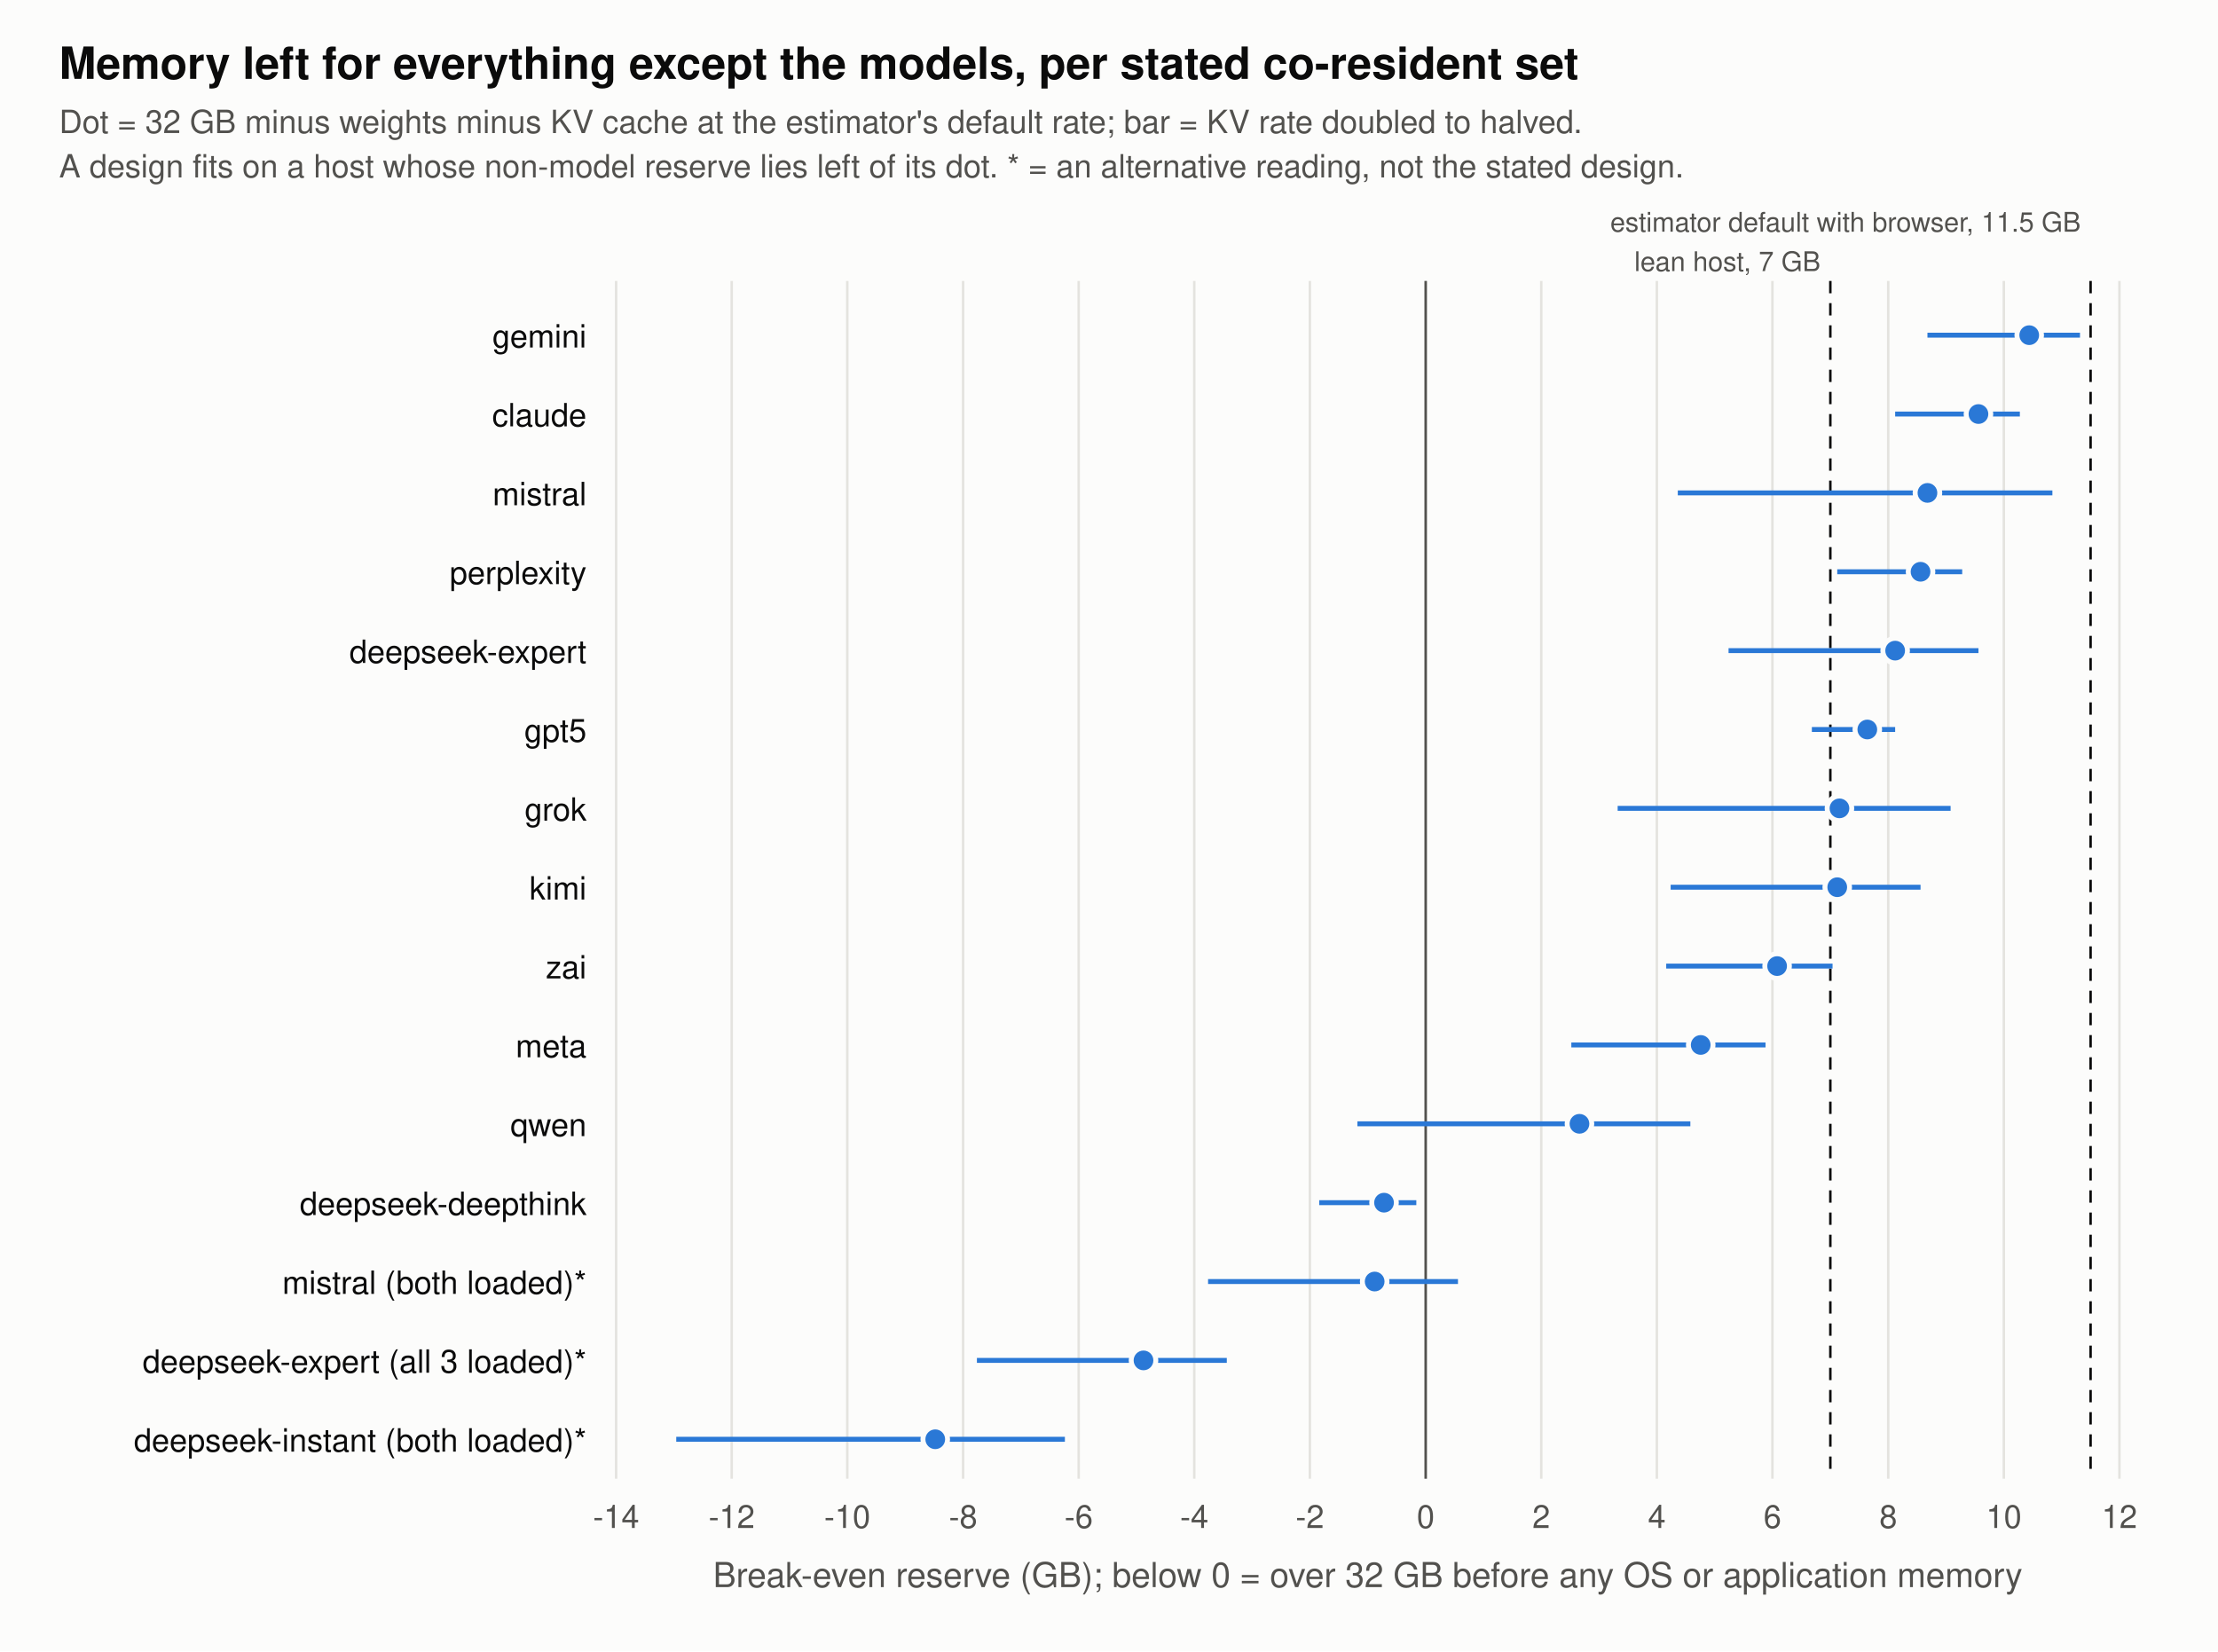
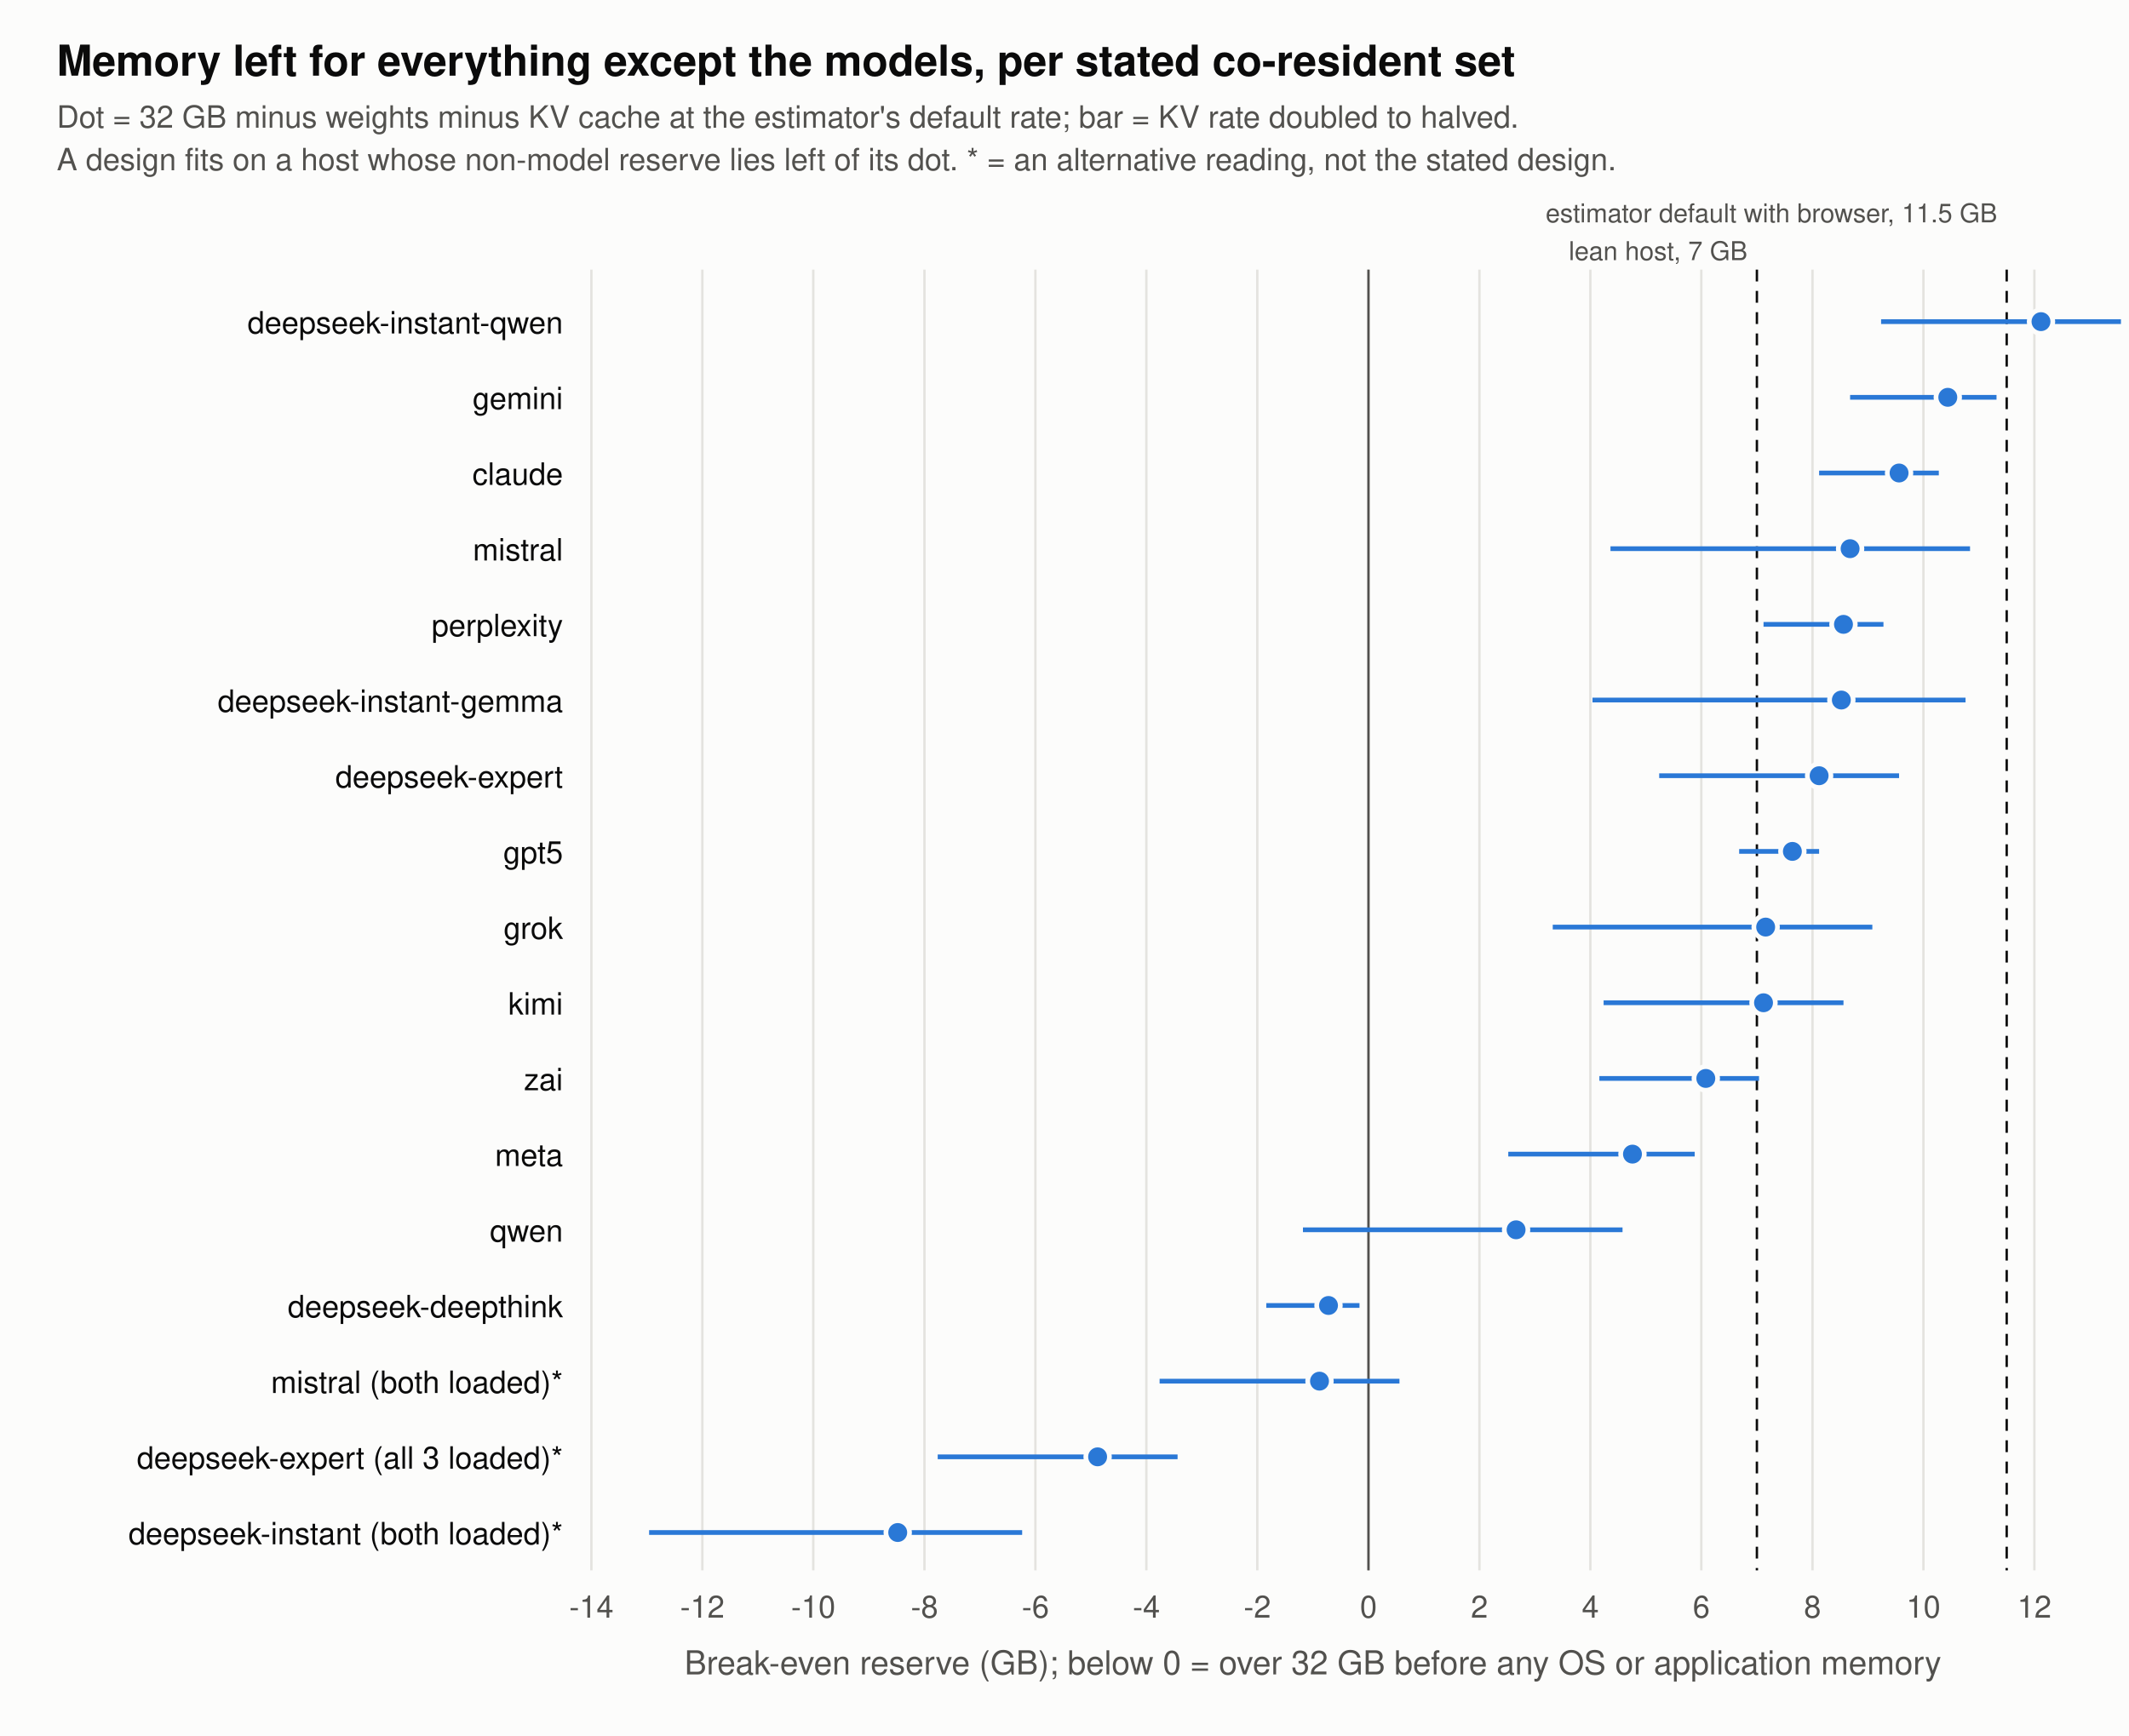
- <svg xmlns="http://www.w3.org/2000/svg" width="900" height="670" viewBox="0 0 900 670" font-family="Helvetica, Arial, sans-serif">
-   <rect width="900" height="670" fill="#fcfcfb" />
+ <svg xmlns="http://www.w3.org/2000/svg" width="900" height="734" viewBox="0 0 900 734" font-family="Helvetica, Arial, sans-serif">
+   <rect width="900" height="734" fill="#fcfcfb" />
  <text x="24.0" y="32.0" font-size="18" fill="#0b0b0b" text-anchor="start" font-weight="bold">Memory left for everything except the models, per stated co-resident set</text>
  <text x="24.0" y="54.0" font-size="13" fill="#52514e" text-anchor="start" font-weight="normal">Dot = 32 GB minus weights minus KV cache at the estimator's default rate; bar = KV rate doubled to halved.</text>
  <text x="24.0" y="72.0" font-size="13" fill="#52514e" text-anchor="start" font-weight="normal">A design fits on a host whose non-model reserve lies left of its dot. * = an alternative reading, not the stated design.</text>
-   <line x1="250.0" y1="114.0" x2="250.0" y2="600.0" stroke="#e4e3df" stroke-width="1" />
-   <text x="250.0" y="620.0" font-size="13" fill="#52514e" text-anchor="middle" font-weight="normal">-14</text>
-   <line x1="296.9" y1="114.0" x2="296.9" y2="600.0" stroke="#e4e3df" stroke-width="1" />
-   <text x="296.9" y="620.0" font-size="13" fill="#52514e" text-anchor="middle" font-weight="normal">-12</text>
-   <line x1="343.8" y1="114.0" x2="343.8" y2="600.0" stroke="#e4e3df" stroke-width="1" />
-   <text x="343.8" y="620.0" font-size="13" fill="#52514e" text-anchor="middle" font-weight="normal">-10</text>
-   <line x1="390.8" y1="114.0" x2="390.8" y2="600.0" stroke="#e4e3df" stroke-width="1" />
-   <text x="390.8" y="620.0" font-size="13" fill="#52514e" text-anchor="middle" font-weight="normal">-8</text>
-   <line x1="437.7" y1="114.0" x2="437.7" y2="600.0" stroke="#e4e3df" stroke-width="1" />
-   <text x="437.7" y="620.0" font-size="13" fill="#52514e" text-anchor="middle" font-weight="normal">-6</text>
-   <line x1="484.6" y1="114.0" x2="484.6" y2="600.0" stroke="#e4e3df" stroke-width="1" />
-   <text x="484.6" y="620.0" font-size="13" fill="#52514e" text-anchor="middle" font-weight="normal">-4</text>
-   <line x1="531.5" y1="114.0" x2="531.5" y2="600.0" stroke="#e4e3df" stroke-width="1" />
-   <text x="531.5" y="620.0" font-size="13" fill="#52514e" text-anchor="middle" font-weight="normal">-2</text>
-   <line x1="578.5" y1="114.0" x2="578.5" y2="600.0" stroke="#e4e3df" stroke-width="1" />
-   <text x="578.5" y="620.0" font-size="13" fill="#52514e" text-anchor="middle" font-weight="normal">0</text>
-   <line x1="625.4" y1="114.0" x2="625.4" y2="600.0" stroke="#e4e3df" stroke-width="1" />
-   <text x="625.4" y="620.0" font-size="13" fill="#52514e" text-anchor="middle" font-weight="normal">2</text>
-   <line x1="672.3" y1="114.0" x2="672.3" y2="600.0" stroke="#e4e3df" stroke-width="1" />
-   <text x="672.3" y="620.0" font-size="13" fill="#52514e" text-anchor="middle" font-weight="normal">4</text>
-   <line x1="719.2" y1="114.0" x2="719.2" y2="600.0" stroke="#e4e3df" stroke-width="1" />
-   <text x="719.2" y="620.0" font-size="13" fill="#52514e" text-anchor="middle" font-weight="normal">6</text>
-   <line x1="766.2" y1="114.0" x2="766.2" y2="600.0" stroke="#e4e3df" stroke-width="1" />
-   <text x="766.2" y="620.0" font-size="13" fill="#52514e" text-anchor="middle" font-weight="normal">8</text>
-   <line x1="813.1" y1="114.0" x2="813.1" y2="600.0" stroke="#e4e3df" stroke-width="1" />
-   <text x="813.1" y="620.0" font-size="13" fill="#52514e" text-anchor="middle" font-weight="normal">10</text>
-   <line x1="860.0" y1="114.0" x2="860.0" y2="600.0" stroke="#e4e3df" stroke-width="1" />
-   <text x="860.0" y="620.0" font-size="13" fill="#52514e" text-anchor="middle" font-weight="normal">12</text>
-   <text x="555.0" y="644.0" font-size="14" fill="#52514e" text-anchor="middle" font-weight="normal">Break-even reserve (GB); below 0 = over 32 GB before any OS or application memory</text>
-   <line x1="578.5" y1="114.0" x2="578.5" y2="600.0" stroke="#52514e" stroke-width="1" />
-   <line x1="742.7" y1="114.0" x2="742.7" y2="600.0" stroke="#0b0b0b" stroke-width="1" stroke-dasharray="5 4" />
-   <line x1="848.3" y1="114.0" x2="848.3" y2="600.0" stroke="#0b0b0b" stroke-width="1" stroke-dasharray="5 4" />
-   <text x="238.0" y="141.0" font-size="13" fill="#0b0b0b" text-anchor="end" font-weight="normal">gemini</text>
-   <line x1="782.1" y1="136.0" x2="844.0" y2="136.0" stroke="#2a78d6" stroke-width="2" />
-   <circle cx="823.4" cy="136.0" r="5" fill="#2a78d6" stroke="#fcfcfb" stroke-width="2" />
-   <text x="238.0" y="173.0" font-size="13" fill="#0b0b0b" text-anchor="end" font-weight="normal">claude</text>
-   <line x1="769.0" y1="168.0" x2="819.6" y2="168.0" stroke="#2a78d6" stroke-width="2" />
-   <circle cx="802.8" cy="168.0" r="5" fill="#2a78d6" stroke="#fcfcfb" stroke-width="2" />
-   <text x="238.0" y="205.0" font-size="13" fill="#0b0b0b" text-anchor="end" font-weight="normal">mistral</text>
-   <line x1="680.8" y1="200.0" x2="832.8" y2="200.0" stroke="#2a78d6" stroke-width="2" />
-   <circle cx="782.1" cy="200.0" r="5" fill="#2a78d6" stroke="#fcfcfb" stroke-width="2" />
-   <text x="238.0" y="237.0" font-size="13" fill="#0b0b0b" text-anchor="end" font-weight="normal">perplexity</text>
-   <line x1="745.5" y1="232.0" x2="796.2" y2="232.0" stroke="#2a78d6" stroke-width="2" />
-   <circle cx="779.3" cy="232.0" r="5" fill="#2a78d6" stroke="#fcfcfb" stroke-width="2" />
-   <text x="238.0" y="269.0" font-size="13" fill="#0b0b0b" text-anchor="end" font-weight="normal">deepseek-expert</text>
-   <line x1="701.4" y1="264.0" x2="802.8" y2="264.0" stroke="#2a78d6" stroke-width="2" />
-   <circle cx="769.0" cy="264.0" r="5" fill="#2a78d6" stroke="#fcfcfb" stroke-width="2" />
-   <text x="238.0" y="301.0" font-size="13" fill="#0b0b0b" text-anchor="end" font-weight="normal">gpt5</text>
-   <line x1="735.2" y1="296.0" x2="769.0" y2="296.0" stroke="#2a78d6" stroke-width="2" />
-   <circle cx="757.7" cy="296.0" r="5" fill="#2a78d6" stroke="#fcfcfb" stroke-width="2" />
-   <text x="238.0" y="333.0" font-size="13" fill="#0b0b0b" text-anchor="end" font-weight="normal">grok</text>
-   <line x1="656.4" y1="328.0" x2="791.5" y2="328.0" stroke="#2a78d6" stroke-width="2" />
-   <circle cx="746.4" cy="328.0" r="5" fill="#2a78d6" stroke="#fcfcfb" stroke-width="2" />
-   <text x="238.0" y="365.0" font-size="13" fill="#0b0b0b" text-anchor="end" font-weight="normal">kimi</text>
-   <line x1="677.9" y1="360.0" x2="779.3" y2="360.0" stroke="#2a78d6" stroke-width="2" />
-   <circle cx="745.5" cy="360.0" r="5" fill="#2a78d6" stroke="#fcfcfb" stroke-width="2" />
-   <text x="238.0" y="397.0" font-size="13" fill="#0b0b0b" text-anchor="end" font-weight="normal">zai</text>
-   <line x1="676.1" y1="392.0" x2="743.6" y2="392.0" stroke="#2a78d6" stroke-width="2" />
-   <circle cx="721.1" cy="392.0" r="5" fill="#2a78d6" stroke="#fcfcfb" stroke-width="2" />
-   <text x="238.0" y="429.0" font-size="13" fill="#0b0b0b" text-anchor="end" font-weight="normal">meta</text>
-   <line x1="637.6" y1="424.0" x2="716.4" y2="424.0" stroke="#2a78d6" stroke-width="2" />
-   <circle cx="690.1" cy="424.0" r="5" fill="#2a78d6" stroke="#fcfcfb" stroke-width="2" />
-   <text x="238.0" y="461.0" font-size="13" fill="#0b0b0b" text-anchor="end" font-weight="normal">qwen</text>
-   <line x1="550.8" y1="456.0" x2="685.9" y2="456.0" stroke="#2a78d6" stroke-width="2" />
-   <circle cx="640.9" cy="456.0" r="5" fill="#2a78d6" stroke="#fcfcfb" stroke-width="2" />
-   <text x="238.0" y="493.0" font-size="13" fill="#0b0b0b" text-anchor="end" font-weight="normal">deepseek-deepthink</text>
-   <line x1="535.3" y1="488.0" x2="574.7" y2="488.0" stroke="#2a78d6" stroke-width="2" />
-   <circle cx="561.6" cy="488.0" r="5" fill="#2a78d6" stroke="#fcfcfb" stroke-width="2" />
-   <text x="238.0" y="525.0" font-size="13" fill="#0b0b0b" text-anchor="end" font-weight="normal">mistral (both loaded)*</text>
-   <line x1="490.2" y1="520.0" x2="591.6" y2="520.0" stroke="#2a78d6" stroke-width="2" />
-   <circle cx="557.8" cy="520.0" r="5" fill="#2a78d6" stroke="#fcfcfb" stroke-width="2" />
-   <text x="238.0" y="557.0" font-size="13" fill="#0b0b0b" text-anchor="end" font-weight="normal">deepseek-expert (all 3 loaded)*</text>
-   <line x1="396.4" y1="552.0" x2="497.8" y2="552.0" stroke="#2a78d6" stroke-width="2" />
-   <circle cx="464.0" cy="552.0" r="5" fill="#2a78d6" stroke="#fcfcfb" stroke-width="2" />
-   <text x="238.0" y="589.0" font-size="13" fill="#0b0b0b" text-anchor="end" font-weight="normal">deepseek-instant (both loaded)*</text>
-   <line x1="274.4" y1="584.0" x2="432.1" y2="584.0" stroke="#2a78d6" stroke-width="2" />
-   <circle cx="379.5" cy="584.0" r="5" fill="#2a78d6" stroke="#fcfcfb" stroke-width="2" />
+   <line x1="250.0" y1="114.0" x2="250.0" y2="664.0" stroke="#e4e3df" stroke-width="1" />
+   <text x="250.0" y="684.0" font-size="13" fill="#52514e" text-anchor="middle" font-weight="normal">-14</text>
+   <line x1="296.9" y1="114.0" x2="296.9" y2="664.0" stroke="#e4e3df" stroke-width="1" />
+   <text x="296.9" y="684.0" font-size="13" fill="#52514e" text-anchor="middle" font-weight="normal">-12</text>
+   <line x1="343.8" y1="114.0" x2="343.8" y2="664.0" stroke="#e4e3df" stroke-width="1" />
+   <text x="343.8" y="684.0" font-size="13" fill="#52514e" text-anchor="middle" font-weight="normal">-10</text>
+   <line x1="390.8" y1="114.0" x2="390.8" y2="664.0" stroke="#e4e3df" stroke-width="1" />
+   <text x="390.8" y="684.0" font-size="13" fill="#52514e" text-anchor="middle" font-weight="normal">-8</text>
+   <line x1="437.7" y1="114.0" x2="437.7" y2="664.0" stroke="#e4e3df" stroke-width="1" />
+   <text x="437.7" y="684.0" font-size="13" fill="#52514e" text-anchor="middle" font-weight="normal">-6</text>
+   <line x1="484.6" y1="114.0" x2="484.6" y2="664.0" stroke="#e4e3df" stroke-width="1" />
+   <text x="484.6" y="684.0" font-size="13" fill="#52514e" text-anchor="middle" font-weight="normal">-4</text>
+   <line x1="531.5" y1="114.0" x2="531.5" y2="664.0" stroke="#e4e3df" stroke-width="1" />
+   <text x="531.5" y="684.0" font-size="13" fill="#52514e" text-anchor="middle" font-weight="normal">-2</text>
+   <line x1="578.5" y1="114.0" x2="578.5" y2="664.0" stroke="#e4e3df" stroke-width="1" />
+   <text x="578.5" y="684.0" font-size="13" fill="#52514e" text-anchor="middle" font-weight="normal">0</text>
+   <line x1="625.4" y1="114.0" x2="625.4" y2="664.0" stroke="#e4e3df" stroke-width="1" />
+   <text x="625.4" y="684.0" font-size="13" fill="#52514e" text-anchor="middle" font-weight="normal">2</text>
+   <line x1="672.3" y1="114.0" x2="672.3" y2="664.0" stroke="#e4e3df" stroke-width="1" />
+   <text x="672.3" y="684.0" font-size="13" fill="#52514e" text-anchor="middle" font-weight="normal">4</text>
+   <line x1="719.2" y1="114.0" x2="719.2" y2="664.0" stroke="#e4e3df" stroke-width="1" />
+   <text x="719.2" y="684.0" font-size="13" fill="#52514e" text-anchor="middle" font-weight="normal">6</text>
+   <line x1="766.2" y1="114.0" x2="766.2" y2="664.0" stroke="#e4e3df" stroke-width="1" />
+   <text x="766.2" y="684.0" font-size="13" fill="#52514e" text-anchor="middle" font-weight="normal">8</text>
+   <line x1="813.1" y1="114.0" x2="813.1" y2="664.0" stroke="#e4e3df" stroke-width="1" />
+   <text x="813.1" y="684.0" font-size="13" fill="#52514e" text-anchor="middle" font-weight="normal">10</text>
+   <line x1="860.0" y1="114.0" x2="860.0" y2="664.0" stroke="#e4e3df" stroke-width="1" />
+   <text x="860.0" y="684.0" font-size="13" fill="#52514e" text-anchor="middle" font-weight="normal">12</text>
+   <text x="555.0" y="708.0" font-size="14" fill="#52514e" text-anchor="middle" font-weight="normal">Break-even reserve (GB); below 0 = over 32 GB before any OS or application memory</text>
+   <line x1="578.5" y1="114.0" x2="578.5" y2="664.0" stroke="#52514e" stroke-width="1" />
+   <line x1="742.7" y1="114.0" x2="742.7" y2="664.0" stroke="#0b0b0b" stroke-width="1" stroke-dasharray="5 4" />
+   <line x1="848.3" y1="114.0" x2="848.3" y2="664.0" stroke="#0b0b0b" stroke-width="1" stroke-dasharray="5 4" />
+   <text x="238.0" y="141.0" font-size="13" fill="#0b0b0b" text-anchor="end" font-weight="normal">deepseek-instant-qwen</text>
+   <line x1="795.2" y1="136.0" x2="896.6" y2="136.0" stroke="#2a78d6" stroke-width="2" />
+   <circle cx="862.8" cy="136.0" r="5" fill="#2a78d6" stroke="#fcfcfb" stroke-width="2" />
+   <text x="238.0" y="173.0" font-size="13" fill="#0b0b0b" text-anchor="end" font-weight="normal">gemini</text>
+   <line x1="782.1" y1="168.0" x2="844.0" y2="168.0" stroke="#2a78d6" stroke-width="2" />
+   <circle cx="823.4" cy="168.0" r="5" fill="#2a78d6" stroke="#fcfcfb" stroke-width="2" />
+   <text x="238.0" y="205.0" font-size="13" fill="#0b0b0b" text-anchor="end" font-weight="normal">claude</text>
+   <line x1="769.0" y1="200.0" x2="819.6" y2="200.0" stroke="#2a78d6" stroke-width="2" />
+   <circle cx="802.8" cy="200.0" r="5" fill="#2a78d6" stroke="#fcfcfb" stroke-width="2" />
+   <text x="238.0" y="237.0" font-size="13" fill="#0b0b0b" text-anchor="end" font-weight="normal">mistral</text>
+   <line x1="680.8" y1="232.0" x2="832.8" y2="232.0" stroke="#2a78d6" stroke-width="2" />
+   <circle cx="782.1" cy="232.0" r="5" fill="#2a78d6" stroke="#fcfcfb" stroke-width="2" />
+   <text x="238.0" y="269.0" font-size="13" fill="#0b0b0b" text-anchor="end" font-weight="normal">perplexity</text>
+   <line x1="745.5" y1="264.0" x2="796.2" y2="264.0" stroke="#2a78d6" stroke-width="2" />
+   <circle cx="779.3" cy="264.0" r="5" fill="#2a78d6" stroke="#fcfcfb" stroke-width="2" />
+   <text x="238.0" y="301.0" font-size="13" fill="#0b0b0b" text-anchor="end" font-weight="normal">deepseek-instant-gemma</text>
+   <line x1="673.2" y1="296.0" x2="830.9" y2="296.0" stroke="#2a78d6" stroke-width="2" />
+   <circle cx="778.4" cy="296.0" r="5" fill="#2a78d6" stroke="#fcfcfb" stroke-width="2" />
+   <text x="238.0" y="333.0" font-size="13" fill="#0b0b0b" text-anchor="end" font-weight="normal">deepseek-expert</text>
+   <line x1="701.4" y1="328.0" x2="802.8" y2="328.0" stroke="#2a78d6" stroke-width="2" />
+   <circle cx="769.0" cy="328.0" r="5" fill="#2a78d6" stroke="#fcfcfb" stroke-width="2" />
+   <text x="238.0" y="365.0" font-size="13" fill="#0b0b0b" text-anchor="end" font-weight="normal">gpt5</text>
+   <line x1="735.2" y1="360.0" x2="769.0" y2="360.0" stroke="#2a78d6" stroke-width="2" />
+   <circle cx="757.7" cy="360.0" r="5" fill="#2a78d6" stroke="#fcfcfb" stroke-width="2" />
+   <text x="238.0" y="397.0" font-size="13" fill="#0b0b0b" text-anchor="end" font-weight="normal">grok</text>
+   <line x1="656.4" y1="392.0" x2="791.5" y2="392.0" stroke="#2a78d6" stroke-width="2" />
+   <circle cx="746.4" cy="392.0" r="5" fill="#2a78d6" stroke="#fcfcfb" stroke-width="2" />
+   <text x="238.0" y="429.0" font-size="13" fill="#0b0b0b" text-anchor="end" font-weight="normal">kimi</text>
+   <line x1="677.9" y1="424.0" x2="779.3" y2="424.0" stroke="#2a78d6" stroke-width="2" />
+   <circle cx="745.5" cy="424.0" r="5" fill="#2a78d6" stroke="#fcfcfb" stroke-width="2" />
+   <text x="238.0" y="461.0" font-size="13" fill="#0b0b0b" text-anchor="end" font-weight="normal">zai</text>
+   <line x1="676.1" y1="456.0" x2="743.6" y2="456.0" stroke="#2a78d6" stroke-width="2" />
+   <circle cx="721.1" cy="456.0" r="5" fill="#2a78d6" stroke="#fcfcfb" stroke-width="2" />
+   <text x="238.0" y="493.0" font-size="13" fill="#0b0b0b" text-anchor="end" font-weight="normal">meta</text>
+   <line x1="637.6" y1="488.0" x2="716.4" y2="488.0" stroke="#2a78d6" stroke-width="2" />
+   <circle cx="690.1" cy="488.0" r="5" fill="#2a78d6" stroke="#fcfcfb" stroke-width="2" />
+   <text x="238.0" y="525.0" font-size="13" fill="#0b0b0b" text-anchor="end" font-weight="normal">qwen</text>
+   <line x1="550.8" y1="520.0" x2="685.9" y2="520.0" stroke="#2a78d6" stroke-width="2" />
+   <circle cx="640.9" cy="520.0" r="5" fill="#2a78d6" stroke="#fcfcfb" stroke-width="2" />
+   <text x="238.0" y="557.0" font-size="13" fill="#0b0b0b" text-anchor="end" font-weight="normal">deepseek-deepthink</text>
+   <line x1="535.3" y1="552.0" x2="574.7" y2="552.0" stroke="#2a78d6" stroke-width="2" />
+   <circle cx="561.6" cy="552.0" r="5" fill="#2a78d6" stroke="#fcfcfb" stroke-width="2" />
+   <text x="238.0" y="589.0" font-size="13" fill="#0b0b0b" text-anchor="end" font-weight="normal">mistral (both loaded)*</text>
+   <line x1="490.2" y1="584.0" x2="591.6" y2="584.0" stroke="#2a78d6" stroke-width="2" />
+   <circle cx="557.8" cy="584.0" r="5" fill="#2a78d6" stroke="#fcfcfb" stroke-width="2" />
+   <text x="238.0" y="621.0" font-size="13" fill="#0b0b0b" text-anchor="end" font-weight="normal">deepseek-expert (all 3 loaded)*</text>
+   <line x1="396.4" y1="616.0" x2="497.8" y2="616.0" stroke="#2a78d6" stroke-width="2" />
+   <circle cx="464.0" cy="616.0" r="5" fill="#2a78d6" stroke="#fcfcfb" stroke-width="2" />
+   <text x="238.0" y="653.0" font-size="13" fill="#0b0b0b" text-anchor="end" font-weight="normal">deepseek-instant (both loaded)*</text>
+   <line x1="274.4" y1="648.0" x2="432.1" y2="648.0" stroke="#2a78d6" stroke-width="2" />
+   <circle cx="379.5" cy="648.0" r="5" fill="#2a78d6" stroke="#fcfcfb" stroke-width="2" />
  <text x="738.7" y="110.0" font-size="11" fill="#52514e" text-anchor="end" font-weight="normal">lean host, 7 GB</text>
  <text x="844.3" y="94.0" font-size="11" fill="#52514e" text-anchor="end" font-weight="normal">estimator default with browser, 11.5 GB</text>
</svg>
